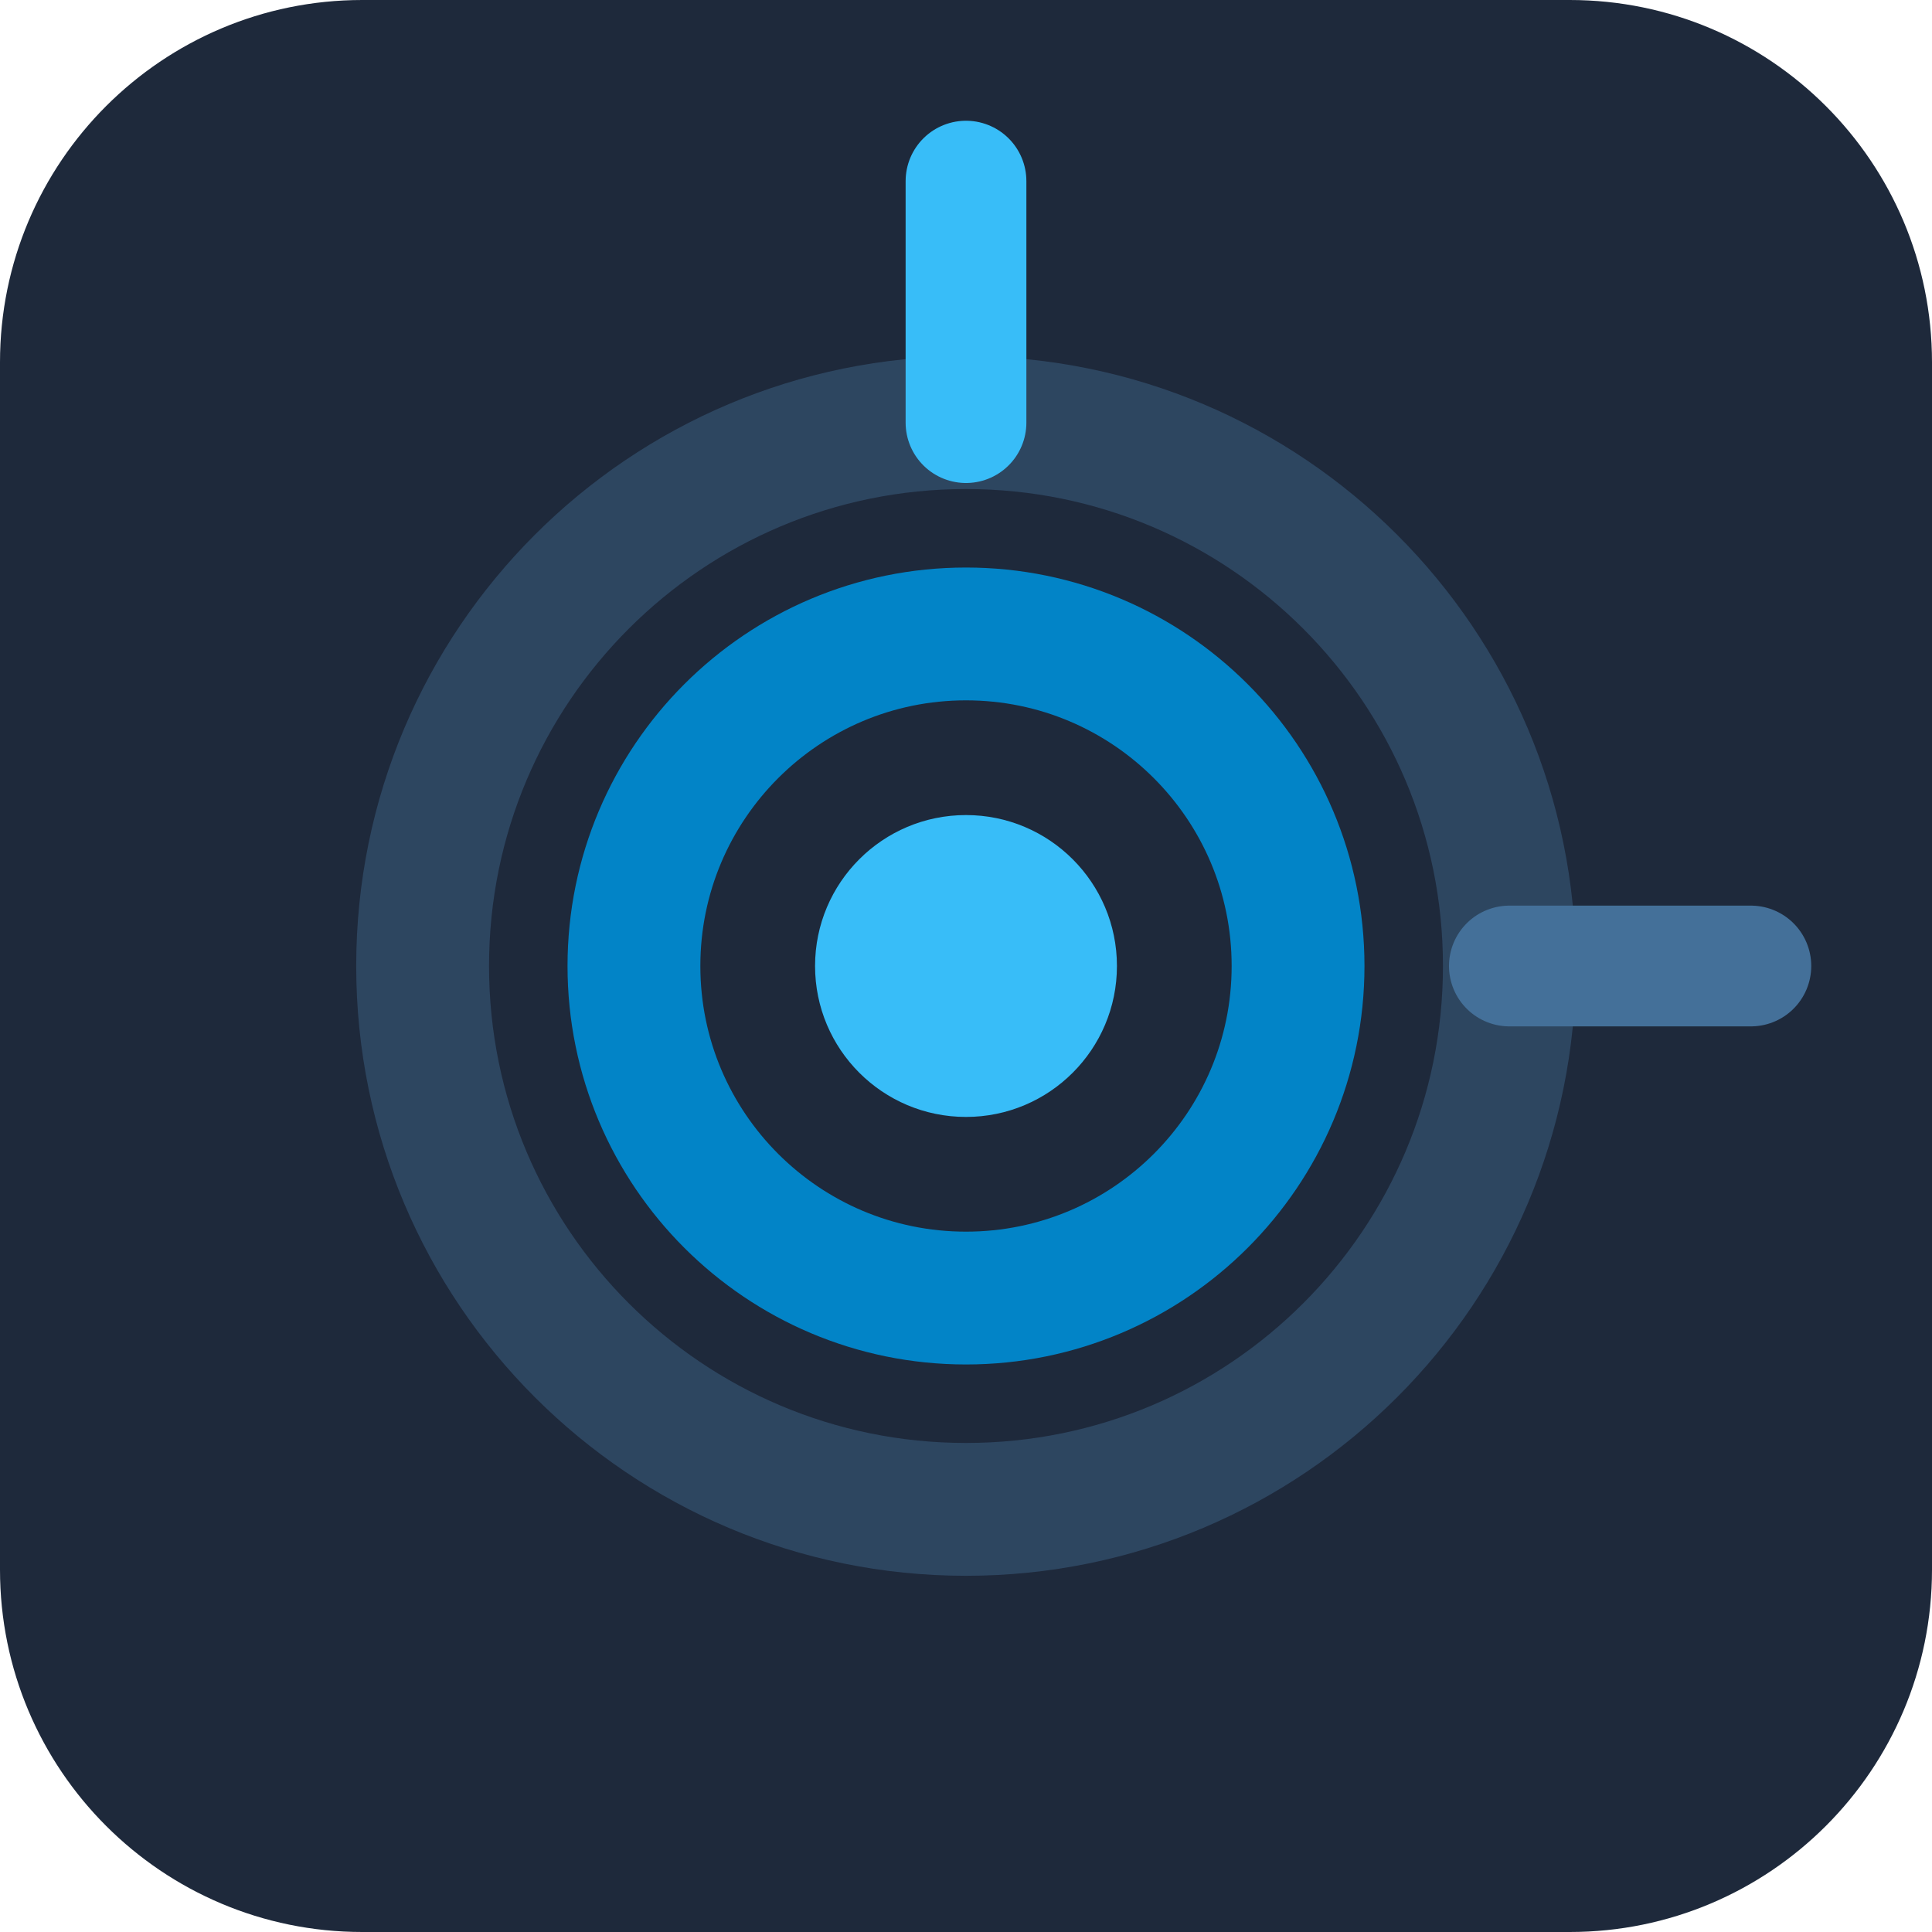
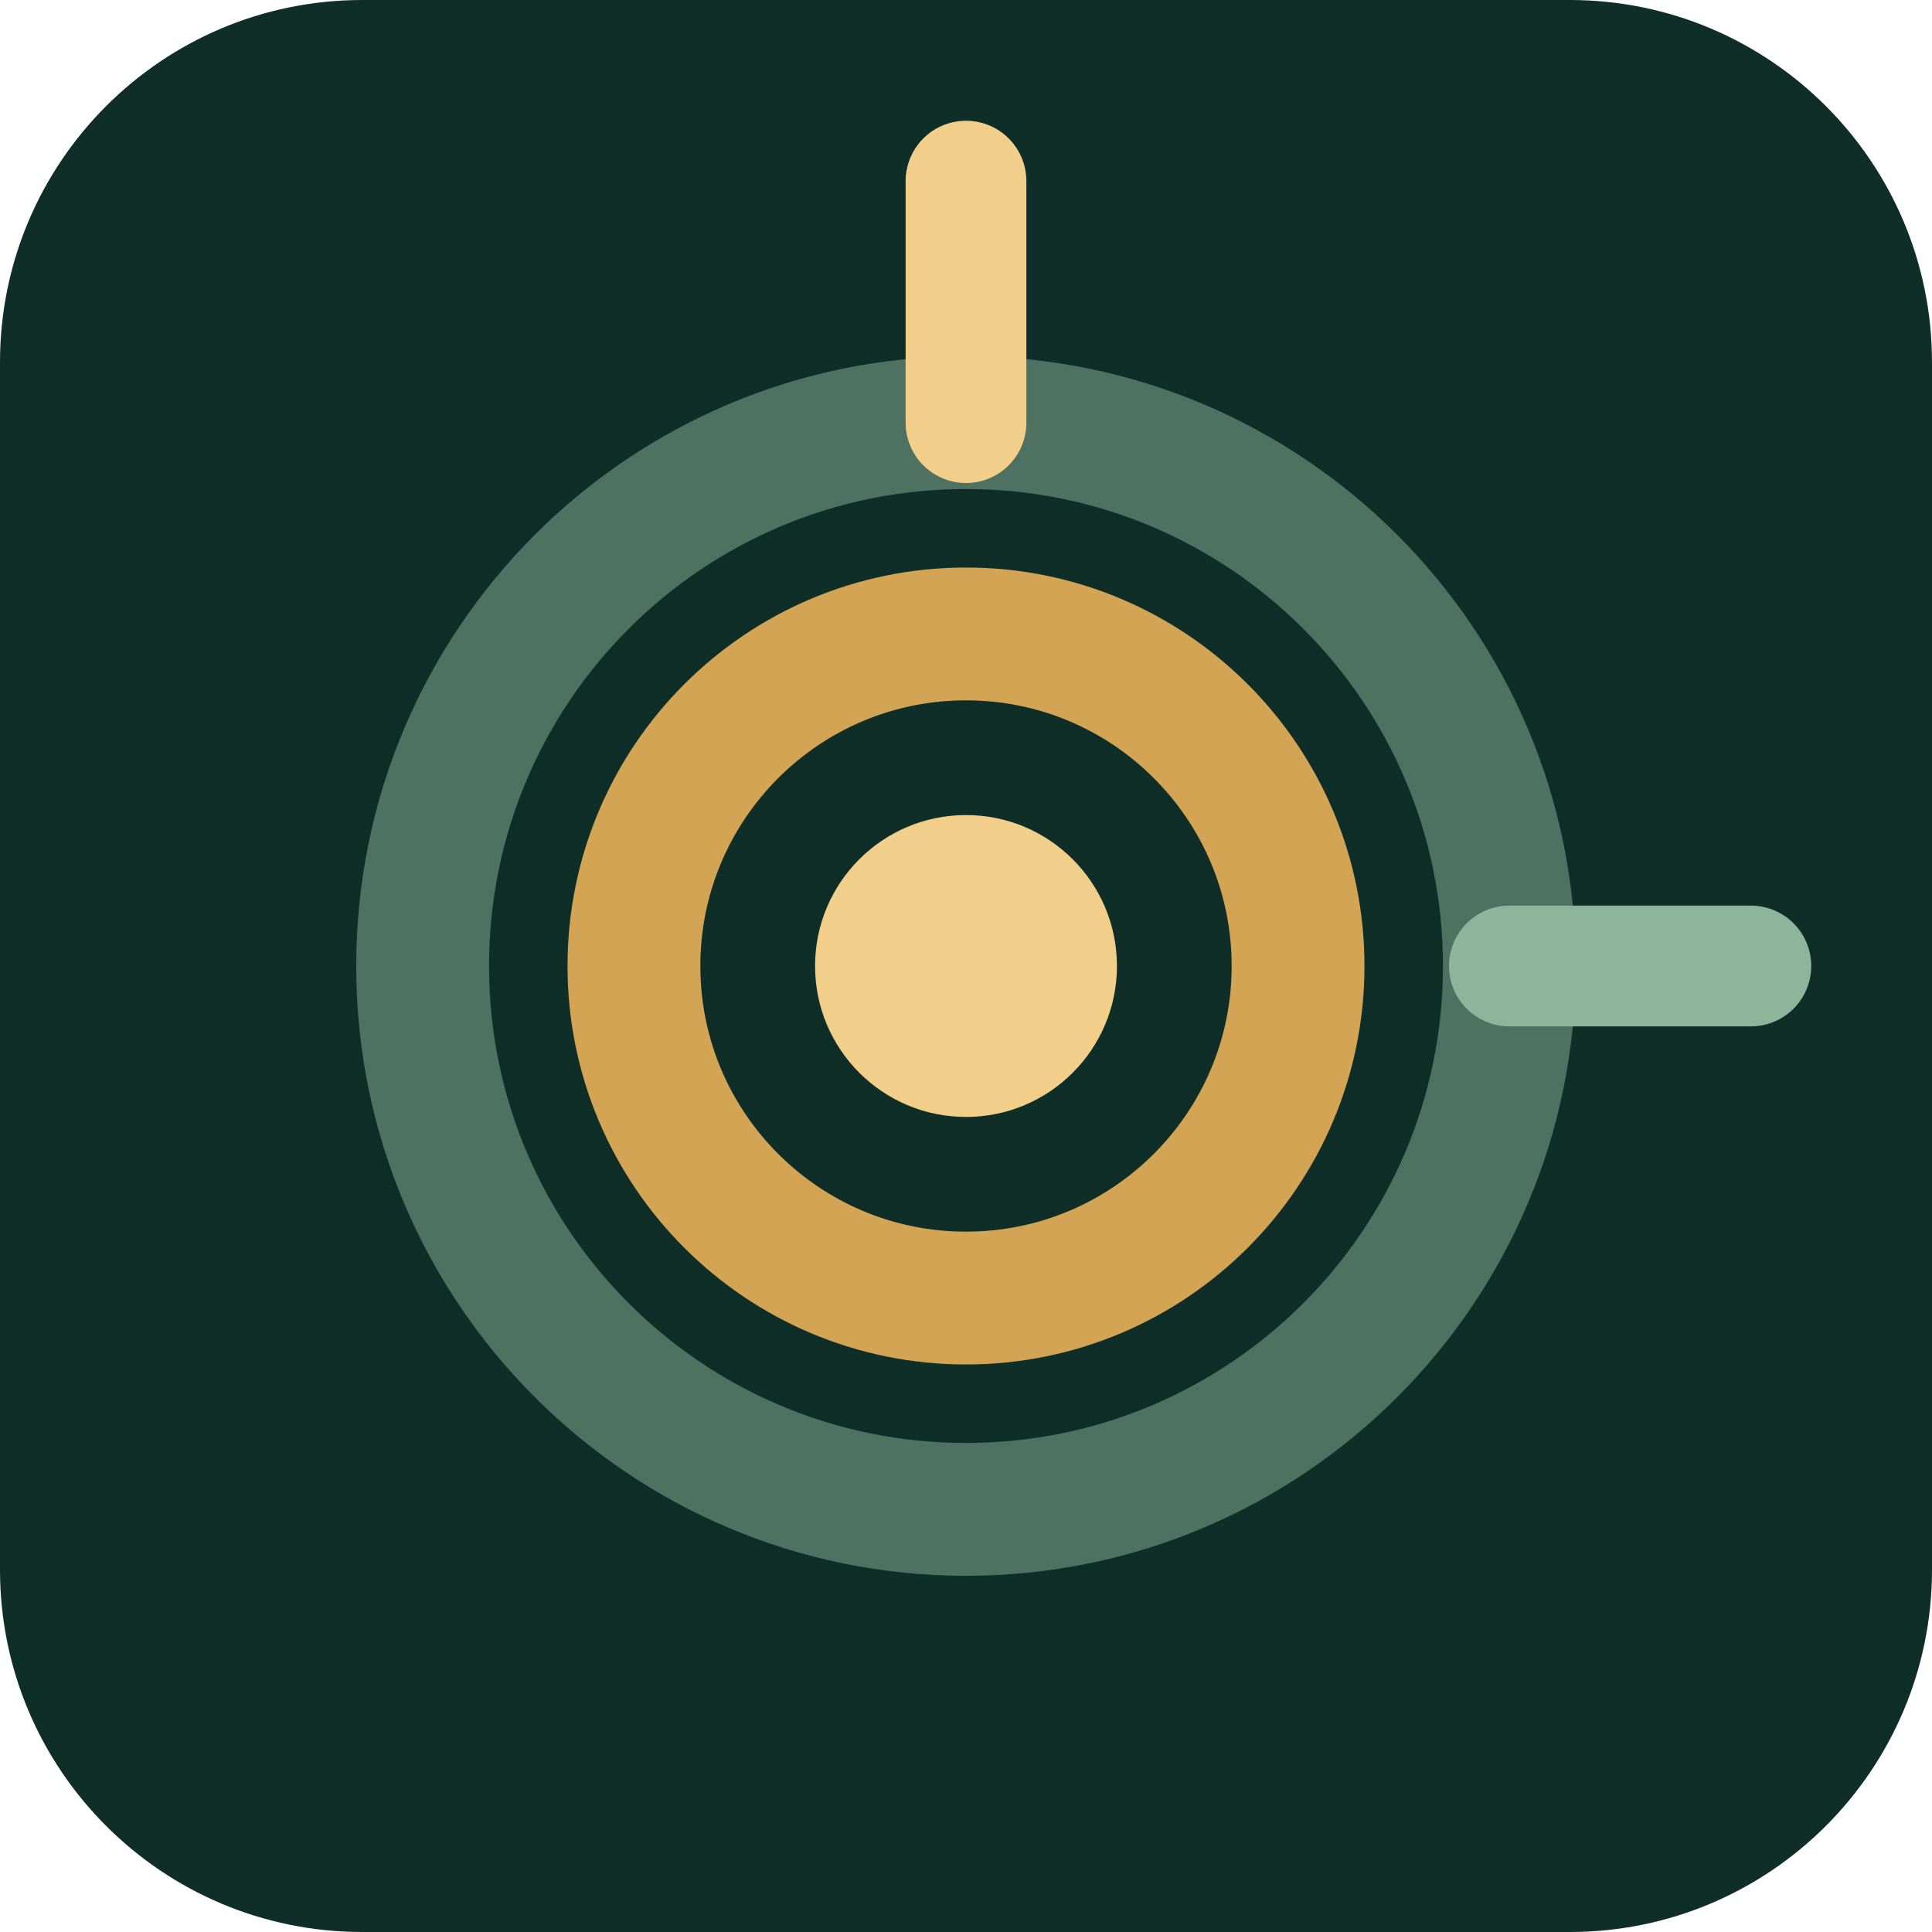
<svg xmlns="http://www.w3.org/2000/svg" viewBox="0 0 32 32" width="28" height="28" fill="none">
-   <rect width="32" height="32" rx="6" fill="#1e293b" />
-   <circle cx="16" cy="16" r="9" stroke="#447099" stroke-width="2.2" opacity="0.4" />
-   <circle cx="16" cy="16" r="5.5" stroke="#0284c7" stroke-width="2.2" />
-   <circle cx="16" cy="16" r="2.5" fill="#38bdf8" />
-   <line x1="16" y1="3" x2="16" y2="7" stroke="#38bdf8" stroke-width="2" stroke-linecap="round" />
-   <line x1="29" y1="16" x2="25" y2="16" stroke="#447099" stroke-width="2" stroke-linecap="round" />
+   <rect width="32" height="32" rx="6" fill="#102e28" />
+   <circle cx="16" cy="16" r="9" stroke="#8eb49b" stroke-width="2.2" opacity="0.5" />
+   <circle cx="16" cy="16" r="5.5" stroke="#d3a454" stroke-width="2.2" />
+   <circle cx="16" cy="16" r="2.5" fill="#f1cf8b" />
+   <line x1="16" y1="3" x2="16" y2="7" stroke="#f1cf8b" stroke-width="2" stroke-linecap="round" />
+   <line x1="29" y1="16" x2="25" y2="16" stroke="#8eb49b" stroke-width="2" stroke-linecap="round" />
</svg>
